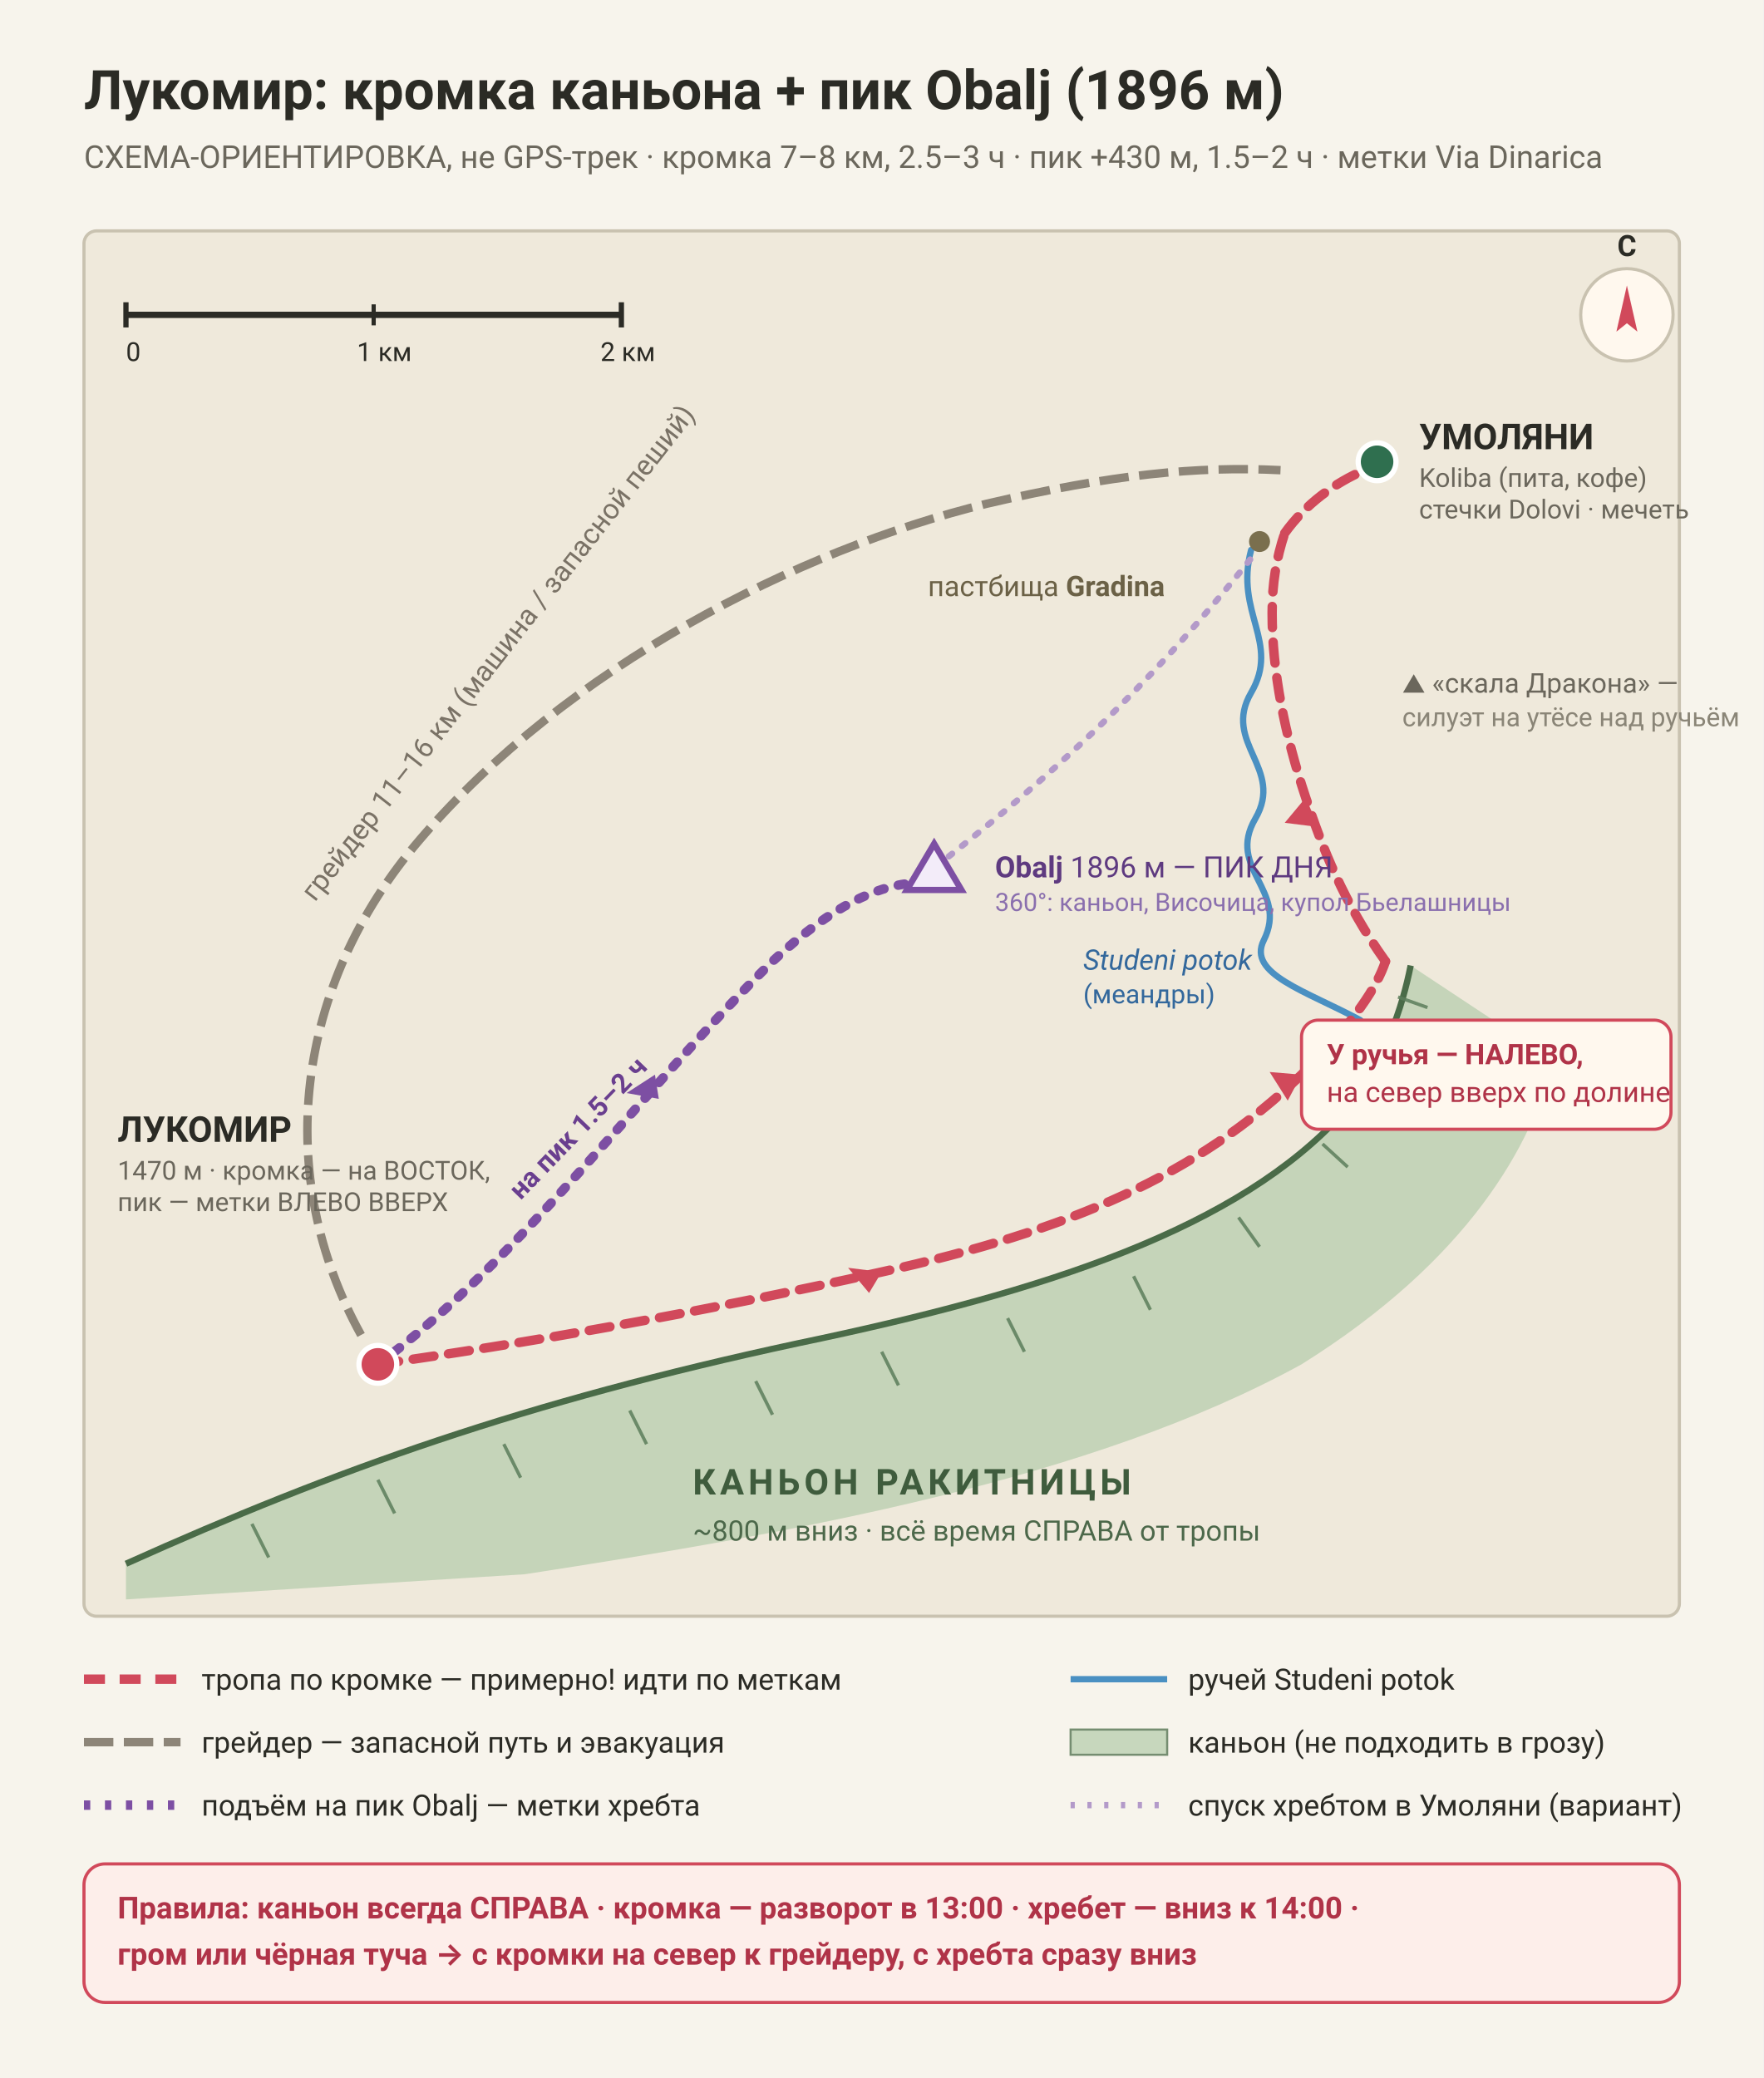
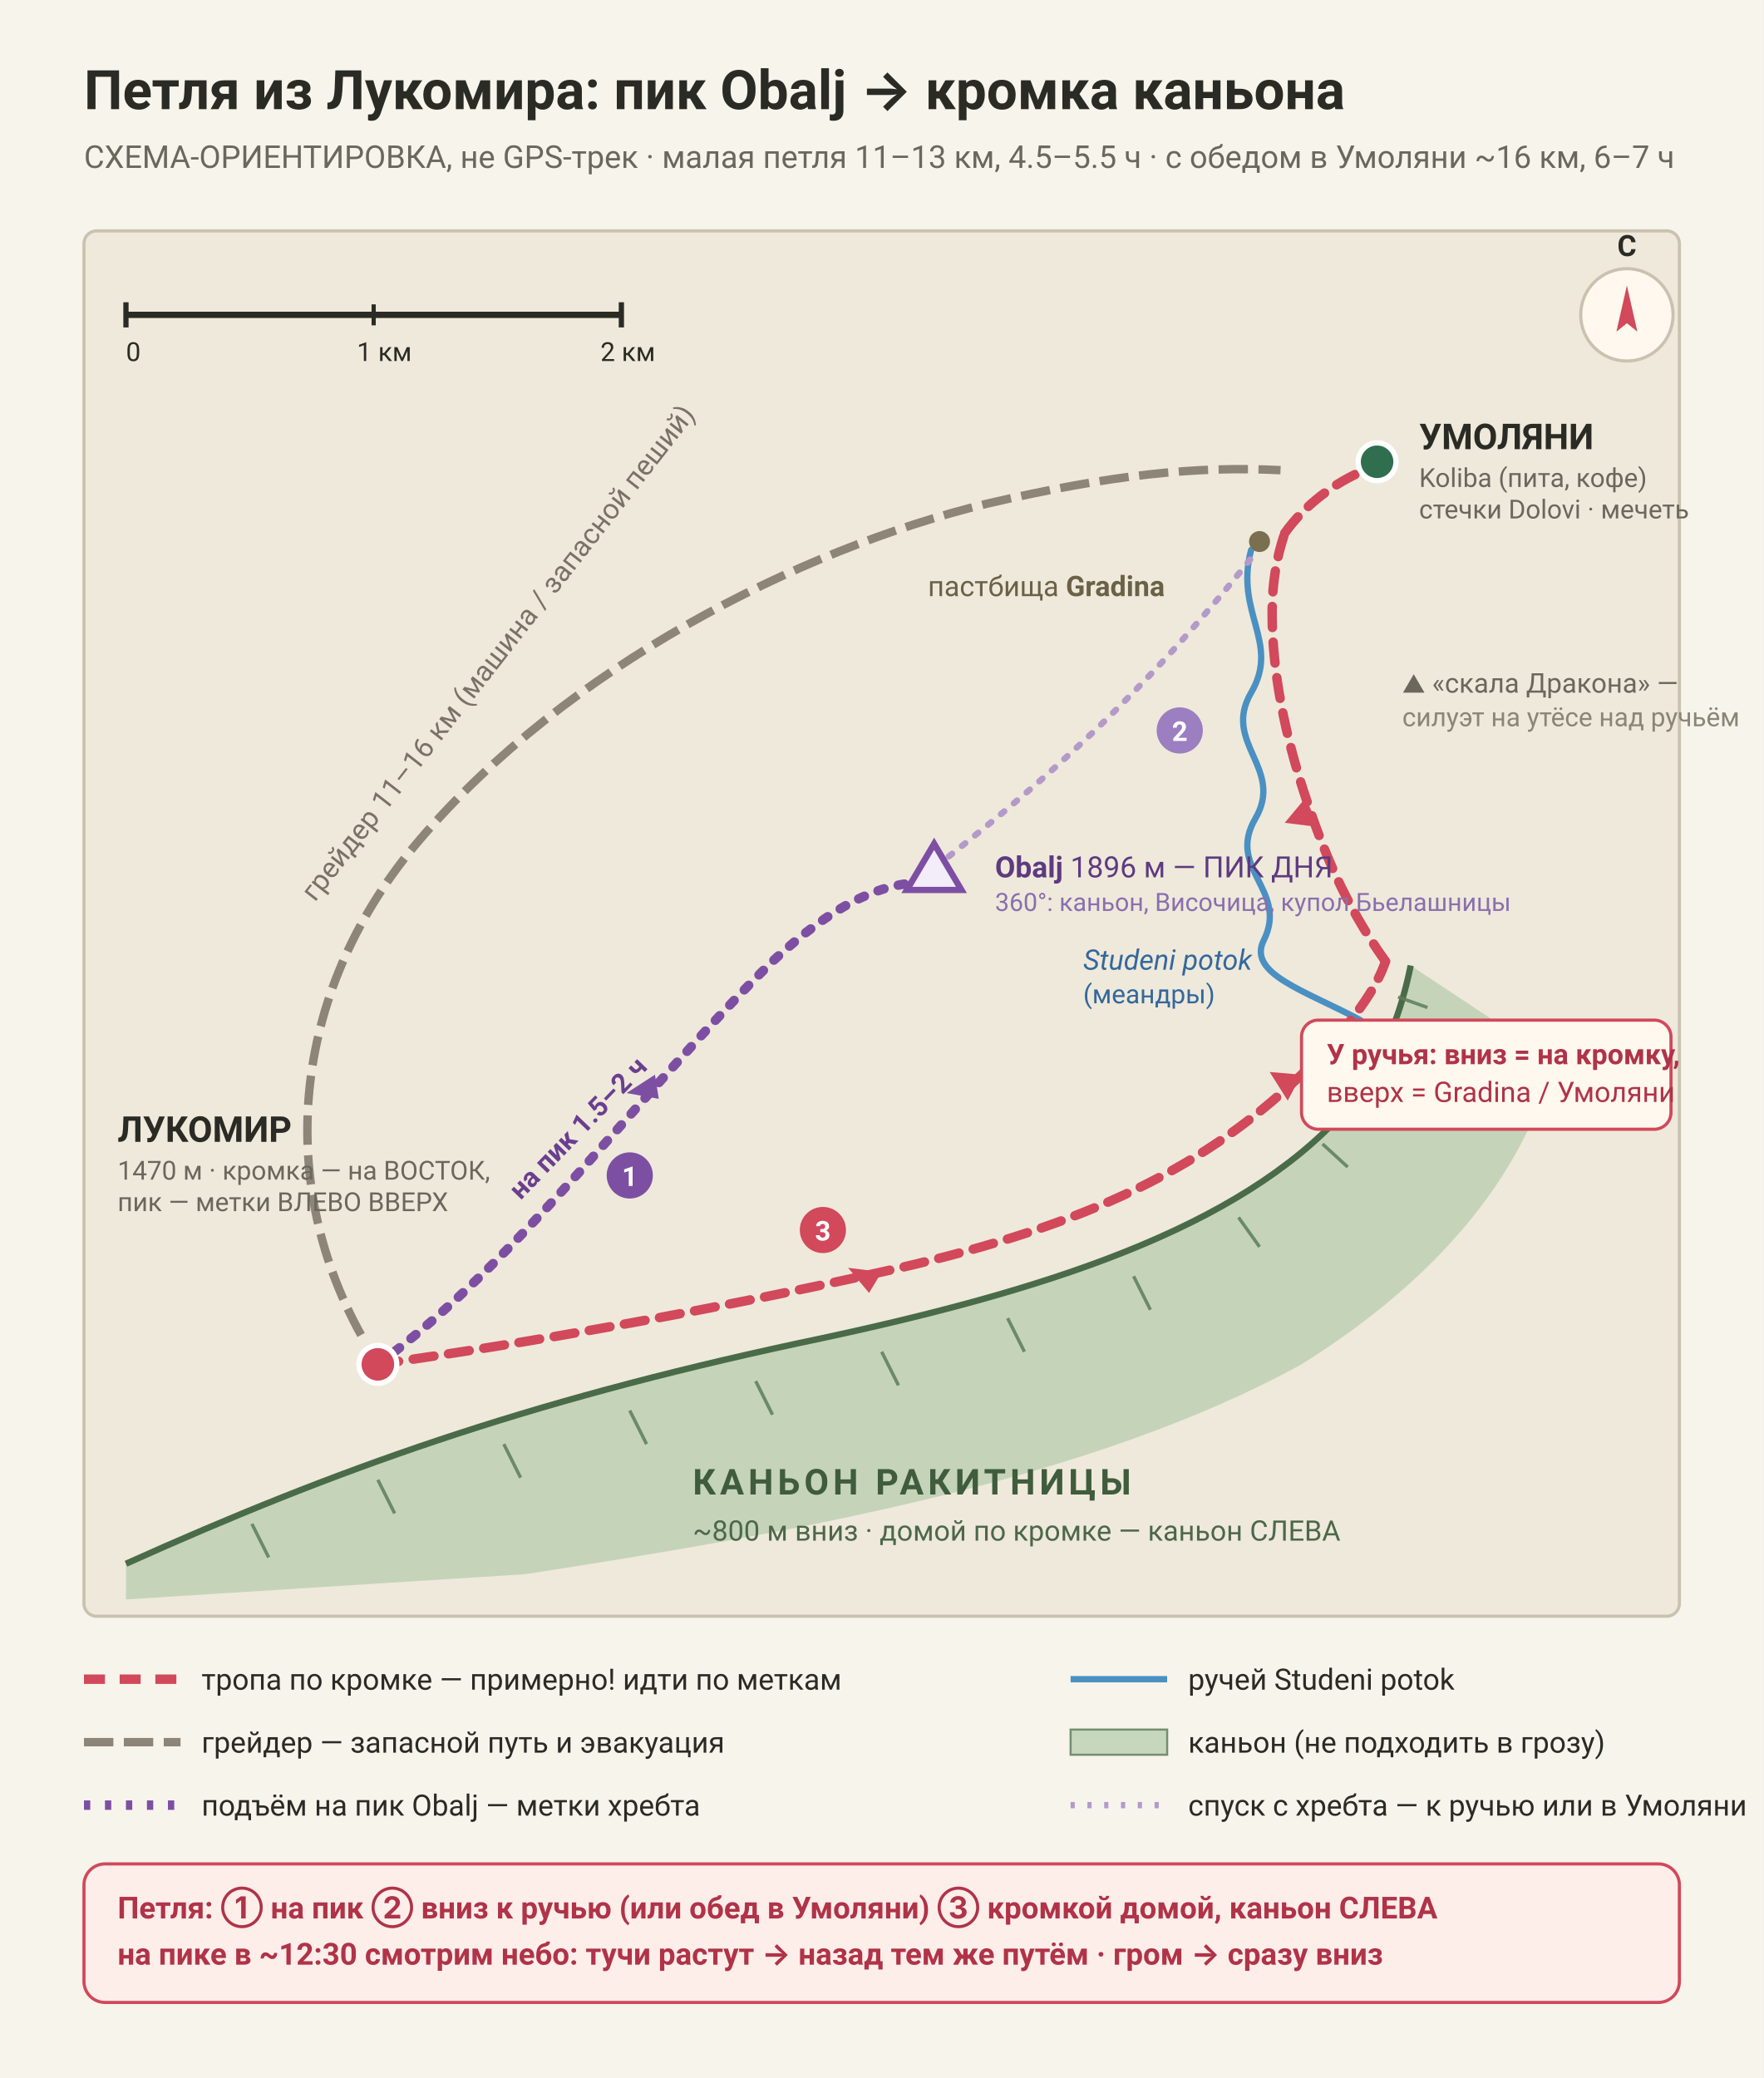
<svg xmlns="http://www.w3.org/2000/svg" viewBox="0 0 840 990" font-family="system-ui, -apple-system, 'Segoe UI', Roboto, sans-serif">
  <rect width="840" height="990" fill="#f7f4ec" />
-   <text x="40" y="52" font-size="26" font-weight="700" fill="#2b2b25">Лукомир: кромка каньона + пик Obalj (1896 м)</text>
-   <text x="40" y="80" font-size="15" fill="#6b675c">СХЕМА-ОРИЕНТИРОВКА, не GPS-трек · кромка 7–8 км, 2.5–3 ч · пик +430 м, 1.5–2 ч · метки Via Dinarica</text>
+   <text x="40" y="52" font-size="26" font-weight="700" fill="#2b2b25">Петля из Лукомира: пик Obalj → кромка каньона</text>
+   <text x="40" y="80" font-size="15" fill="#6b675c">СХЕМА-ОРИЕНТИРОВКА, не GPS-трек · малая петля 11–13 км, 4.5–5.5 ч · с обедом в Умоляни ~16 км, 6–7 ч</text>
  <g>
    <rect x="40" y="110" width="760" height="660" fill="#efe9db" stroke="#c9c2b0" stroke-width="1.5" rx="6" />
    <path d="M 60 745 C 160 700, 250 668, 380 640 C 500 615, 590 585, 640 530 C 660 505, 668 480, 672 460 L 740 505 C 730 545, 700 600, 620 650 C 520 705, 380 730, 250 750 L 60 762 Z" fill="#b7cdae" opacity="0.75" />
    <path d="M 60 745 C 160 700, 250 668, 380 640 C 500 615, 590 585, 640 530 C 660 505, 668 480, 672 460" fill="none" stroke="#4a6b48" stroke-width="3" />
    <g stroke="#5c7d5a" stroke-width="1.6" opacity="0.85">
      <line x1="120" y1="726" x2="128" y2="742" />
      <line x1="180" y1="705" x2="188" y2="721" />
      <line x1="240" y1="688" x2="248" y2="704" />
      <line x1="300" y1="672" x2="308" y2="688" />
      <line x1="360" y1="658" x2="368" y2="674" />
      <line x1="420" y1="644" x2="428" y2="660" />
      <line x1="480" y1="628" x2="488" y2="644" />
      <line x1="540" y1="608" x2="548" y2="624" />
      <line x1="590" y1="580" x2="600" y2="594" />
      <line x1="630" y1="545" x2="642" y2="556" />
      <line x1="655" y1="505" x2="668" y2="512" />
      <line x1="666" y1="475" x2="680" y2="480" />
    </g>
    <text x="330" y="712" font-size="17" font-weight="700" fill="#3f5c3d" letter-spacing="2">КАНЬОН РАКИТНИЦЫ</text>
-     <text x="330" y="734" font-size="13.5" fill="#4c684a">~800 м вниз · всё время СПРАВА от тропы</text>
+     <text x="330" y="734" font-size="13.5" fill="#4c684a">~800 м вниз · домой по кромке — каньон СЛЕВА</text>
    <path d="M 596 262 C 588 292, 610 306, 596 330 C 582 354, 612 366, 598 390 C 584 414, 614 424, 602 448 C 594 464, 622 472, 648 486" fill="none" stroke="#4a90c2" stroke-width="3" stroke-linecap="round" />
    <text x="516" y="462" font-size="13.5" fill="#33689c" font-style="italic">Studeni potok</text>
    <text x="516" y="478" font-size="12.5" fill="#33689c">(меандры)</text>
    <path d="M 172 636 C 130 560, 140 470, 200 400 C 270 318, 380 262, 470 240 C 530 226, 570 222, 610 224" fill="none" stroke="#8d8578" stroke-width="4" stroke-dasharray="14 5" />
    <text x="150" y="430" font-size="13.5" fill="#7a7266" transform="rotate(-52 150 430)">грейдер 11–16 км (машина / запасной пеший)</text>
    <path d="M 180 650 C 250 640, 330 626, 420 606 C 510 586, 570 560, 620 512 C 646 486, 656 470, 660 458" fill="none" stroke="#d1495b" stroke-width="4.5" stroke-dasharray="10 7" stroke-linecap="round" />
    <path d="M 660 458 C 640 430, 630 404, 622 380 C 612 350, 606 320, 606 292 C 606 278, 608 266, 612 254" fill="none" stroke="#d1495b" stroke-width="4.5" stroke-dasharray="10 7" stroke-linecap="round" />
    <path d="M 612 254 C 622 240, 636 230, 650 224" fill="none" stroke="#d1495b" stroke-width="4.5" stroke-dasharray="10 7" stroke-linecap="round" />
    <g fill="#d1495b">
      <path d="M 420 606 l -16 -2 l 10 12 z" />
      <path d="M 620 512 l -14 6 l 14 8 z" transform="rotate(28 620 512)" />
      <path d="M 622 380 l -10 12 l 16 2 z" />
    </g>
    <g>
      <rect x="620" y="486" width="176" height="52" rx="8" fill="#fff8ee" stroke="#d1495b" stroke-width="1.5" />
-       <text x="632" y="507" font-size="13.5" font-weight="700" fill="#b03348">У ручья — НАЛЕВО,</text>
-       <text x="632" y="525" font-size="13.5" fill="#b03348">на север вверх по долине</text>
+       <text x="632" y="507" font-size="13.5" font-weight="700" fill="#b03348">У ручья: вниз = на кромку,</text>
+       <text x="632" y="525" font-size="13.5" fill="#b03348">вверх = Gradina / Умоляни</text>
    </g>
    <circle cx="600" cy="258" r="5" fill="#7a6f4e" />
    <text x="442" y="284" font-size="13.5" fill="#6b6146">пастбища <tspan font-weight="700">Gradina</tspan>
    </text>
    <path d="M 180 650 C 248 600, 305 520, 368 458 C 398 430, 418 423, 432 421" fill="none" stroke="#7d4fa3" stroke-width="4.5" stroke-dasharray="3 7" stroke-linecap="round" />
    <g transform="translate(312 512) rotate(-40)">
      <path d="M 0 0 l -16 -2 l 10 12 z" fill="#7d4fa3" />
    </g>
    <text x="248" y="572" font-size="13" font-weight="700" fill="#6a3f8f" transform="rotate(-46 248 572)">на пик 1.5–2 ч</text>
    <path d="M 452 408 C 500 370, 545 330, 596 266" fill="none" stroke="#b39ac9" stroke-width="3" stroke-dasharray="2 6" stroke-linecap="round" />
    <path d="M 432 424 l 13 -22 l 13 22 z" fill="#f3ecf9" stroke="#7d4fa3" stroke-width="3" />
    <text x="474" y="418" font-size="14" fill="#5e3a80">
      <tspan font-weight="700">Obalj</tspan> 1896 м — ПИК ДНЯ</text>
    <text x="474" y="434" font-size="12" fill="#8a6fae">360°: каньон, Височица, купол Бьелашницы</text>
    <text x="668" y="330" font-size="13" fill="#6b675c">⛰ «скала Дракона» —</text>
    <text x="668" y="346" font-size="12.5" fill="#8a8577">силуэт на утёсе над ручьём</text>
    <circle cx="180" cy="650" r="9" fill="#d1495b" stroke="#fff" stroke-width="2.5" />
    <text x="56" y="544" font-size="17" font-weight="700" fill="#2b2b25">ЛУКОМИР</text>
    <text x="56" y="562" font-size="12.5" fill="#6b675c">1470 м · кромка — на ВОСТОК,</text>
    <text x="56" y="577" font-size="12.5" fill="#6b675c">пик — метки ВЛЕВО ВВЕРХ</text>
    <circle cx="656" cy="220" r="9" fill="#2f6f4f" stroke="#fff" stroke-width="2.5" />
    <text x="676" y="214" font-size="17" font-weight="700" fill="#2b2b25">УМОЛЯНИ</text>
    <text x="676" y="232" font-size="12.5" fill="#6b675c">Koliba (пита, кофе)</text>
    <text x="676" y="247" font-size="12.5" fill="#6b675c">стечки Dolovi · мечеть</text>
+     <g font-size="13" font-weight="700" text-anchor="middle">
+       <circle cx="300" cy="560" r="11" fill="#7d4fa3" />
+       <text x="300" y="565" fill="#fff">1</text>
+       <circle cx="562" cy="348" r="11" fill="#9b7fc0" />
+       <text x="562" y="353" fill="#fff">2</text>
+       <circle cx="392" cy="586" r="11" fill="#d1495b" />
+       <text x="392" y="591" fill="#fff">3</text>
+     </g>
    <g transform="translate(775 150)">
      <circle r="22" fill="#fff8ee" stroke="#c9c2b0" stroke-width="1.5" />
      <path d="M 0 -14 L 5 8 L 0 4 L -5 8 Z" fill="#d1495b" />
      <text x="0" y="-28" font-size="14" font-weight="700" fill="#2b2b25" text-anchor="middle">С</text>
    </g>
    <g transform="translate(60 150)">
      <line x1="0" y1="0" x2="236" y2="0" stroke="#2b2b25" stroke-width="3" />
      <line x1="0" y1="-6" x2="0" y2="6" stroke="#2b2b25" stroke-width="2.5" />
      <line x1="118" y1="-5" x2="118" y2="5" stroke="#2b2b25" stroke-width="2" />
      <line x1="236" y1="-6" x2="236" y2="6" stroke="#2b2b25" stroke-width="2.5" />
      <text x="0" y="22" font-size="12.5" fill="#2b2b25">0</text>
      <text x="110" y="22" font-size="12.5" fill="#2b2b25">1 км</text>
      <text x="226" y="22" font-size="12.5" fill="#2b2b25">2 км</text>
    </g>
  </g>
  <g transform="translate(40 800)">
    <g font-size="14" fill="#2b2b25">
      <line x1="0" y1="0" x2="46" y2="0" stroke="#d1495b" stroke-width="4.5" stroke-dasharray="10 7" />
      <text x="56" y="5">тропа по кромке — примерно! идти по меткам</text>
      <line x1="0" y1="30" x2="46" y2="30" stroke="#8d8578" stroke-width="4" stroke-dasharray="14 5" />
      <text x="56" y="35">грейдер — запасной путь и эвакуация</text>
      <line x1="470" y1="0" x2="516" y2="0" stroke="#4a90c2" stroke-width="3" />
      <text x="526" y="5">ручей Studeni potok</text>
      <rect x="470" y="24" width="46" height="12" fill="#b7cdae" opacity="0.75" stroke="#4a6b48" />
      <text x="526" y="35">каньон (не подходить в грозу)</text>
      <line x1="0" y1="60" x2="46" y2="60" stroke="#7d4fa3" stroke-width="4.5" stroke-dasharray="3 7" />
      <text x="56" y="65">подъём на пик Obalj — метки хребта</text>
      <line x1="470" y1="60" x2="516" y2="60" stroke="#b39ac9" stroke-width="3" stroke-dasharray="2 6" />
-       <text x="526" y="65">спуск хребтом в Умоляни (вариант)</text>
+       <text x="526" y="65">спуск с хребта — к ручью или в Умоляни</text>
    </g>
    <g transform="translate(0 88)">
      <rect x="0" y="0" width="760" height="66" rx="10" fill="#fdeeea" stroke="#d1495b" stroke-width="1.5" />
-       <text x="16" y="26" font-size="14.5" font-weight="700" fill="#b03348">Правила: каньон всегда СПРАВА · кромка — разворот в 13:00 · хребет — вниз к 14:00 ·</text>
-       <text x="16" y="48" font-size="14.5" font-weight="700" fill="#b03348">гром или чёрная туча → с кромки на север к грейдеру, с хребта сразу вниз</text>
+       <text x="16" y="26" font-size="14.5" font-weight="700" fill="#b03348">Петля: ① на пик ② вниз к ручью (или обед в Умоляни) ③ кромкой домой, каньон СЛЕВА</text>
+       <text x="16" y="48" font-size="14.5" font-weight="700" fill="#b03348">на пике в ~12:30 смотрим небо: тучи растут → назад тем же путём · гром → сразу вниз</text>
    </g>
  </g>
</svg>
